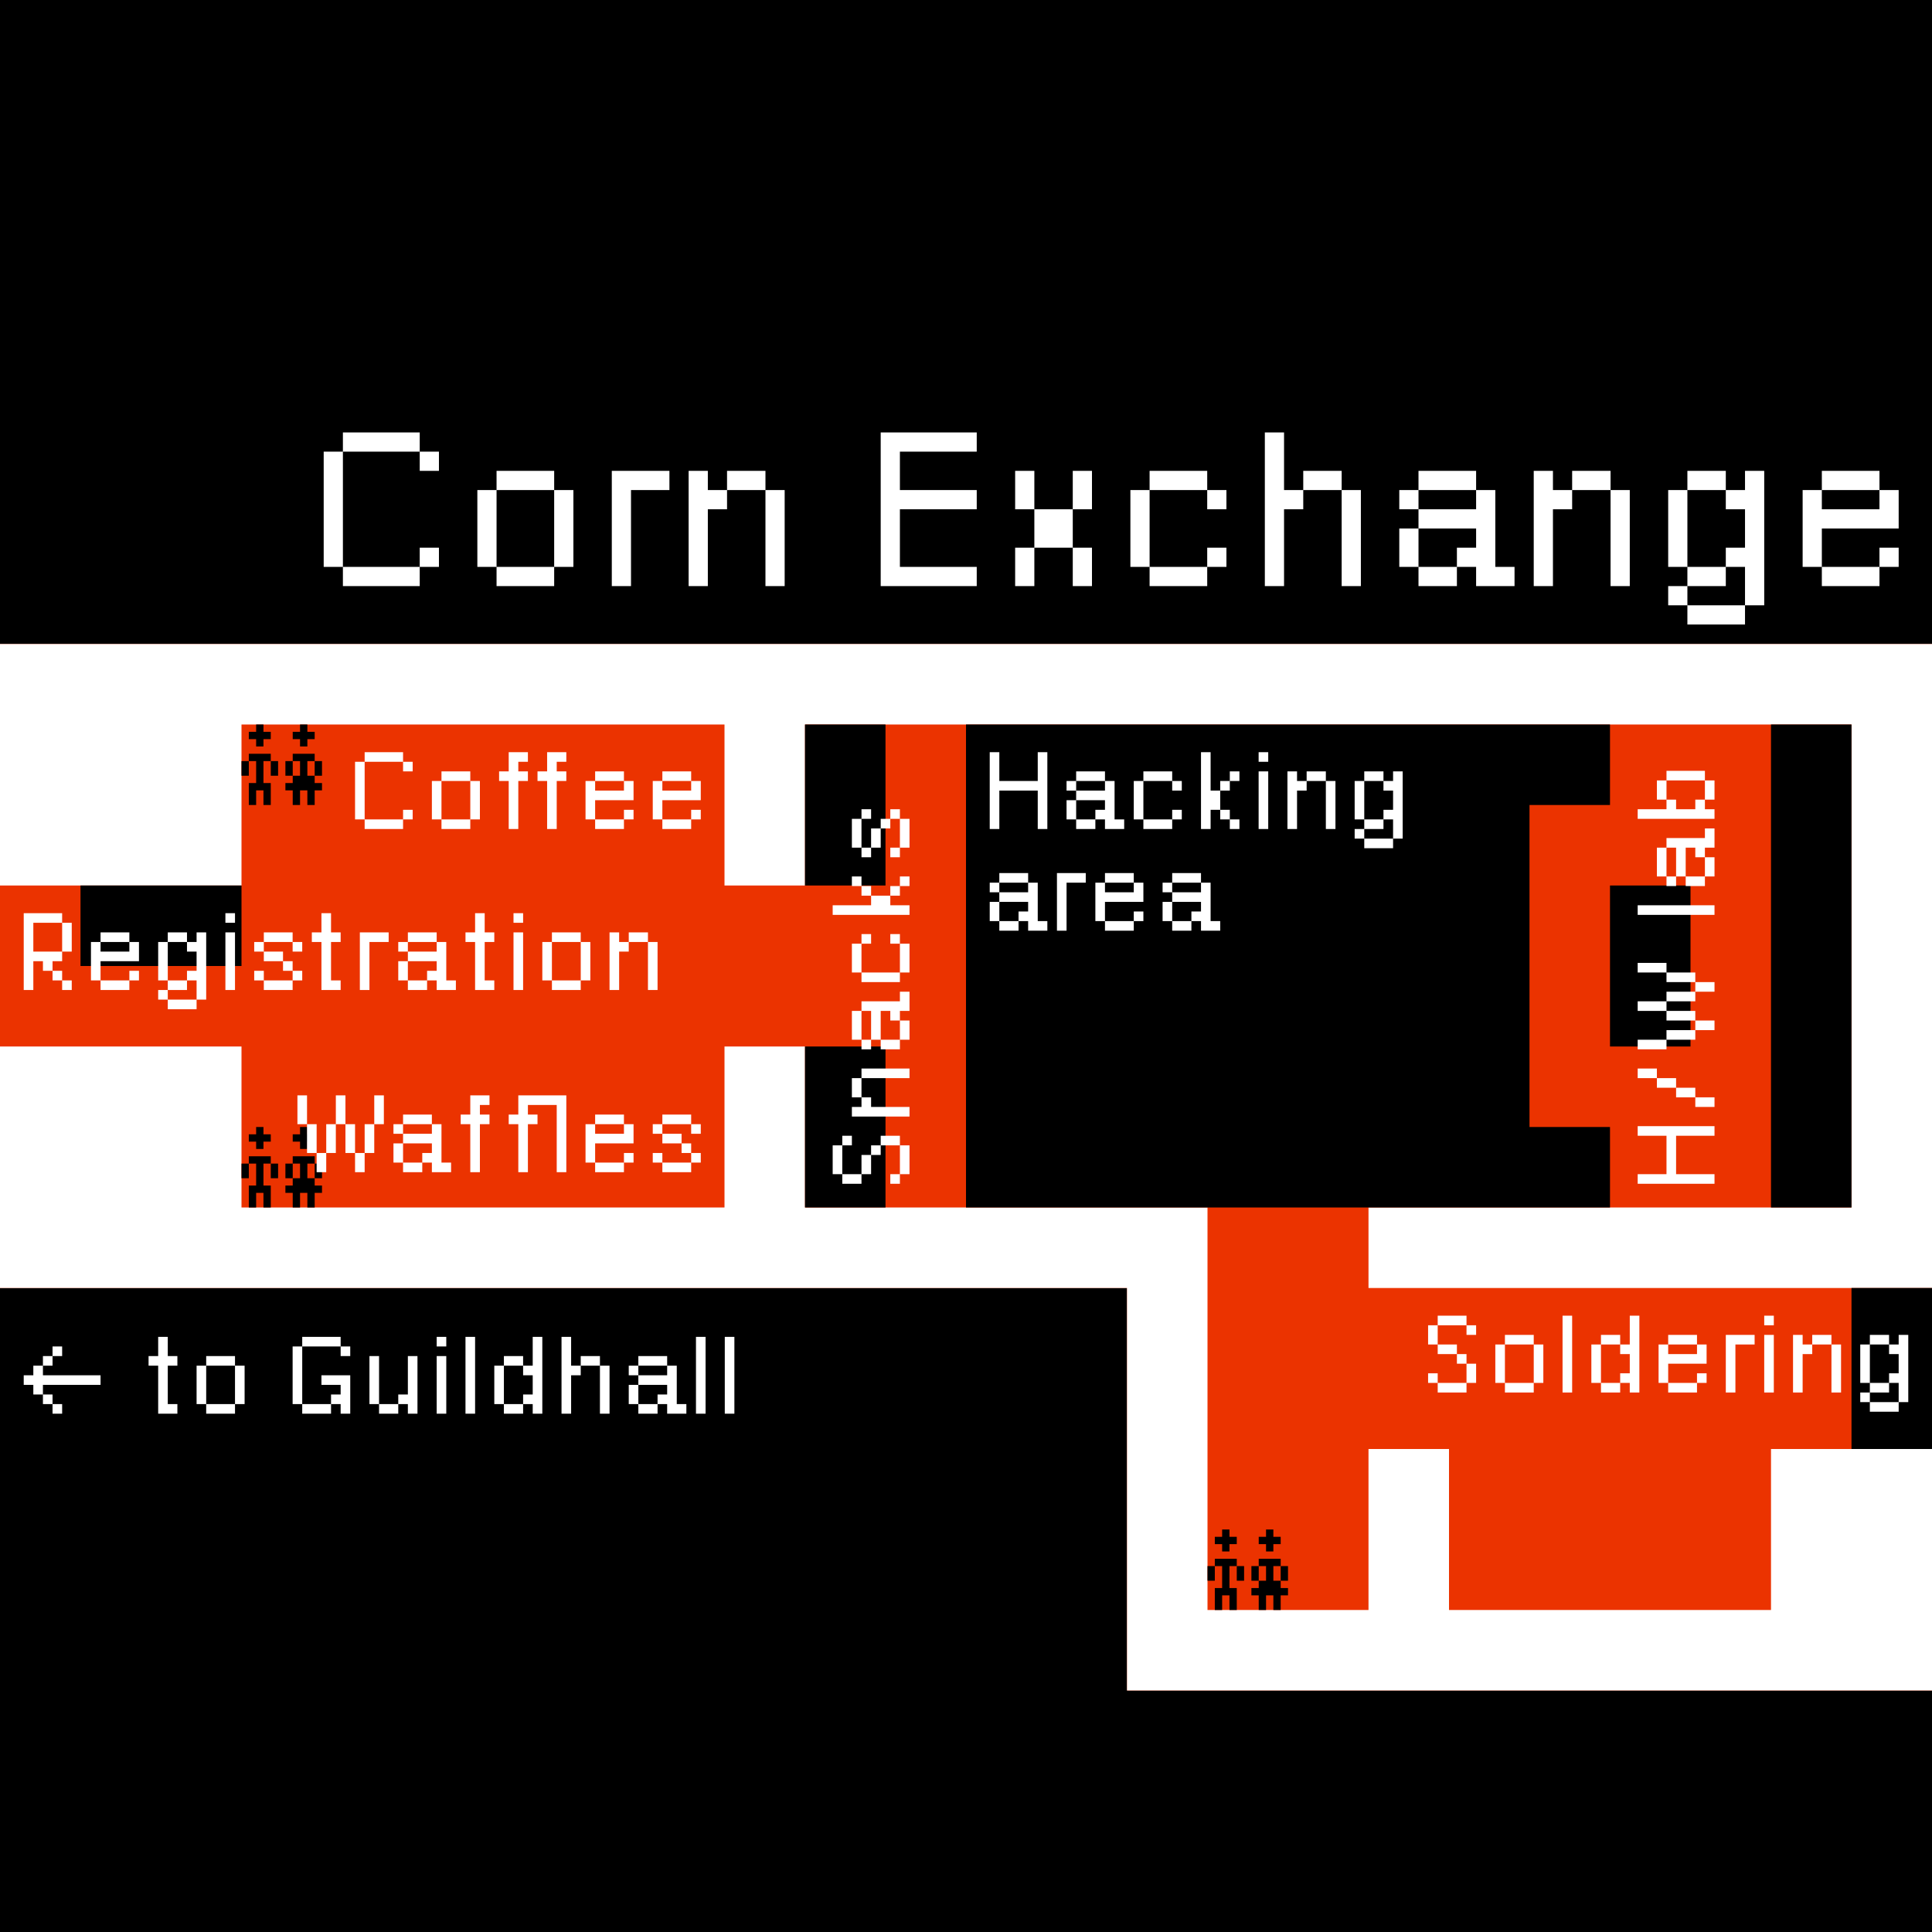
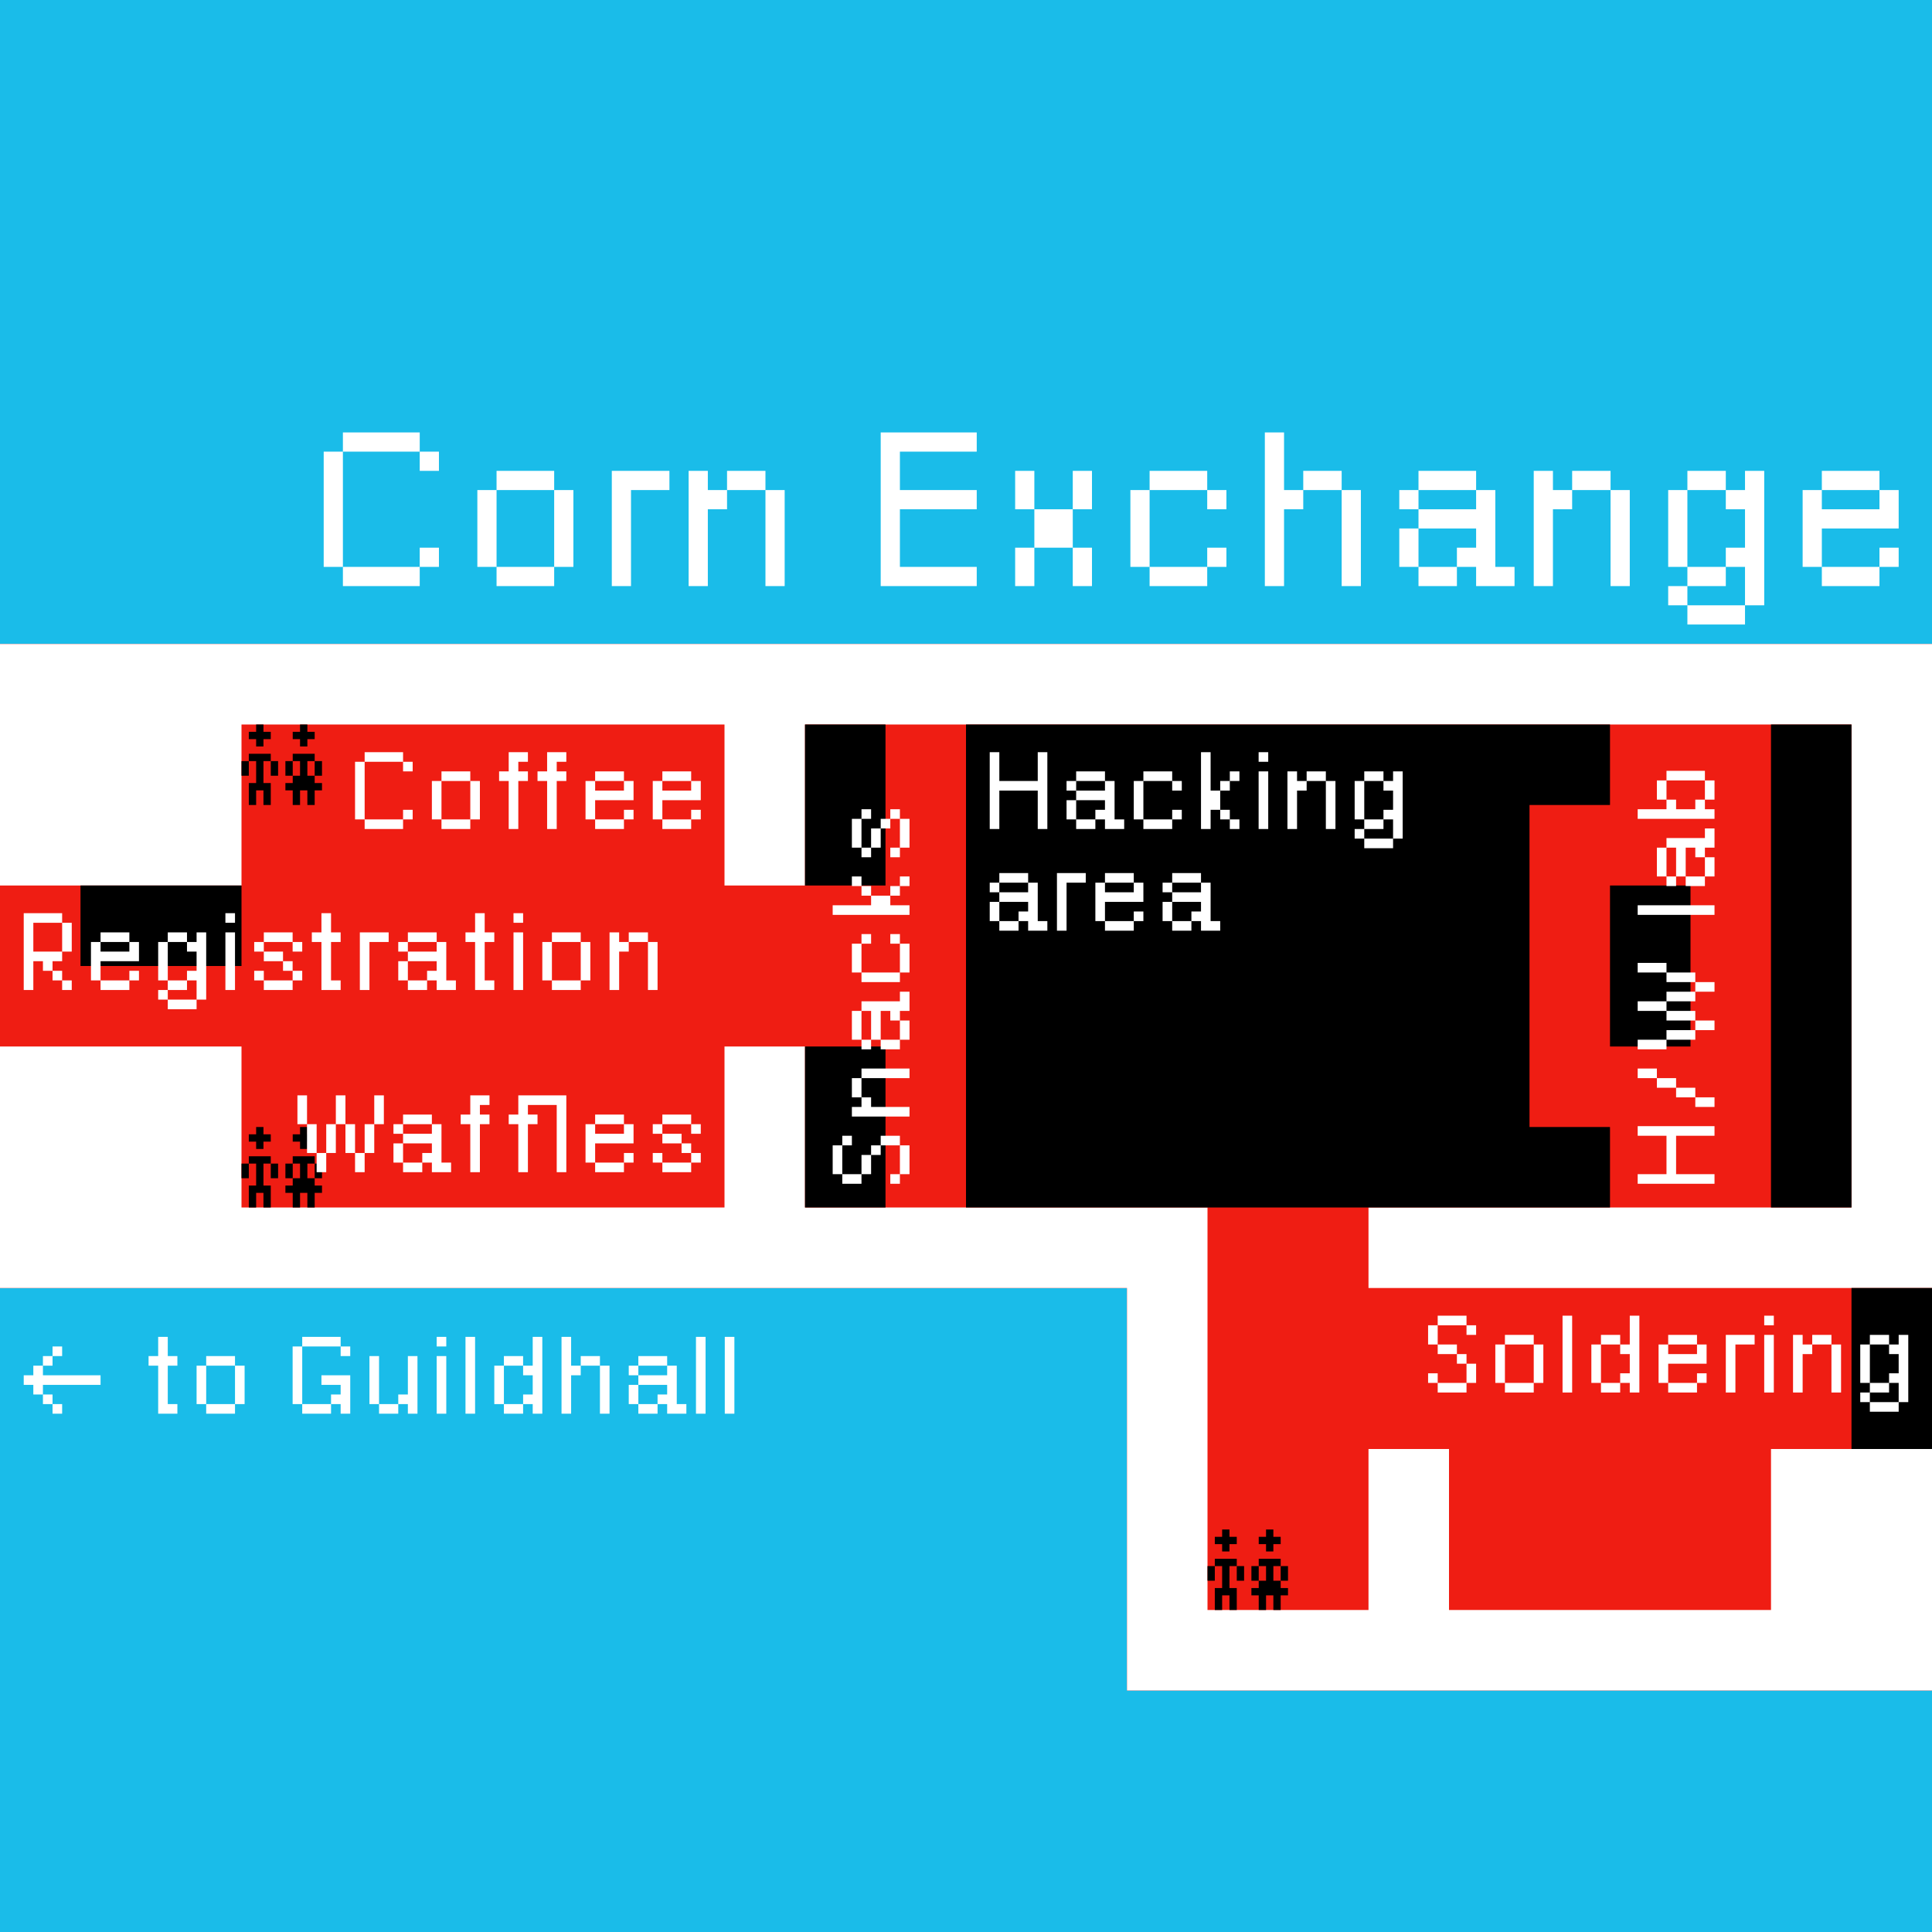
<svg xmlns="http://www.w3.org/2000/svg" version="1.1" viewBox="0 0 684 684" preserveAspectRatio="xMinYMin">
  <defs />
  <g stroke="none" stroke-opacity="1" stroke-dasharray="none" fill="none" fill-opacity="1">
    <rect fill="white" width="684" height="684" />
    <g>
-       <rect x="0" y="0" width="684" height="684" fill="black" />
-       <path d="M 399 456 L 399 598.5 L 684 598.5 L 684 228 L 0 228 L 0 456 Z" fill="#eb3300" />
+       <rect x="0" y="0" width="684" height="684" fill="#1abce9" />
+       <path d="M 399 456 L 399 598.5 L 684 598.5 L 684 228 L 0 228 L 0 456 Z" fill="#ef1d13" />
      <path d="M 0 228 L 0 313.5 L 85.5 313.5 L 85.5 256.5 L 256.5 256.5 L 256.5 228 Z M 256.5 456 L 256.5 427.5 L 85.5 427.5 L 85.5 370.5 L 0 370.5 L 0 456 Z M 684 228 L 256.5 228 L 256.5 313.5 L 285 313.5 L 285 256.5 L 655.5 256.5 L 655.5 427.5 L 484.5 427.5 L 484.5 456 L 684 456 L 684 513 L 627 513 L 627 570 L 513 570 L 513 513 L 484.5 513 L 484.5 570 L 427.5 570 L 427.5 427.5 L 285 427.5 L 285 370.5 L 256.5 370.5 L 256.5 456 L 399 456 L 399 598.5 L 684 598.5 Z" fill="white" />
      <rect x="28.5" y="313.5" width="57" height="28.5" fill="black" />
      <rect x="285" y="256.5" width="28.5" height="57" fill="black" />
      <rect x="285" y="370.5" width="28.5" height="57" fill="black" />
      <rect x="570" y="313.5" width="28.5" height="57" fill="black" />
      <path d="M 570 285 L 570 256.5 L 342 256.5 L 342 427.5 L 570 427.5 L 570 399 L 541.5 399 L 541.5 285 Z" fill="black" />
      <rect x="627" y="256.5" width="28.5" height="171" fill="black" />
      <rect x="655.5" y="456" width="28.5" height="57" fill="black" />
      <path d="M 90.682 256.5 L 90.682 259.091 L 88.091 259.091 L 88.091 261.682 L 90.682 261.682 L 90.682 264.273 L 93.273 264.273 L 93.273 261.682 L 95.864 261.682 L 95.864 259.091 L 93.273 259.091 L 93.273 256.5 Z M 106.227 256.5 L 106.227 259.091 L 103.636 259.091 L 103.636 261.682 L 106.227 261.682 L 106.227 264.273 L 108.818 264.273 L 108.818 261.682 L 111.409 261.682 L 111.409 259.091 L 108.818 259.091 L 108.818 256.5 Z M 95.864 266.864 L 88.091 266.864 L 88.091 269.455 L 85.5 269.455 L 85.5 274.636 L 88.091 274.636 L 88.091 269.455 L 90.682 269.455 L 90.682 277.227 L 88.091 277.227 L 88.091 285 L 90.682 285 L 90.682 279.818 L 93.273 279.818 L 93.273 285 L 95.864 285 L 95.864 277.227 L 93.273 277.227 L 93.273 269.455 L 95.864 269.455 L 95.864 274.636 L 98.455 274.636 L 98.455 269.455 L 95.864 269.455 Z M 111.409 266.864 L 111.409 269.455 L 111.409 269.455 L 111.409 274.636 L 114 274.636 L 114 269.455 L 111.409 269.455 Z M 111.409 266.864 L 103.636 266.864 L 103.636 269.455 L 101.045 269.455 L 101.045 274.636 L 103.636 274.636 L 103.636 269.455 L 106.227 269.455 L 106.227 274.636 L 103.636 274.636 L 103.636 277.227 L 101.045 277.227 L 101.045 279.818 L 103.636 279.818 L 103.636 285 L 106.227 285 L 106.227 279.818 L 108.818 279.818 L 108.818 285 L 111.409 285 L 111.409 279.818 L 114 279.818 L 114 277.227 L 111.409 277.227 L 111.409 274.636 L 108.818 274.636 L 108.818 269.455 L 111.409 269.455 Z" fill="black" />
      <path d="M 432.682 541.5 L 432.682 544.091 L 430.091 544.091 L 430.091 546.682 L 432.682 546.682 L 432.682 549.273 L 435.273 549.273 L 435.273 546.682 L 437.864 546.682 L 437.864 544.091 L 435.273 544.091 L 435.273 541.5 Z M 448.227 541.5 L 448.227 544.091 L 445.636 544.091 L 445.636 546.682 L 448.227 546.682 L 448.227 549.273 L 450.818 549.273 L 450.818 546.682 L 453.409 546.682 L 453.409 544.091 L 450.818 544.091 L 450.818 541.5 Z M 437.864 551.864 L 430.091 551.864 L 430.091 554.455 L 427.5 554.455 L 427.5 559.636 L 430.091 559.636 L 430.091 554.455 L 432.682 554.455 L 432.682 562.227 L 430.091 562.227 L 430.091 570 L 432.682 570 L 432.682 564.818 L 435.273 564.818 L 435.273 570 L 437.864 570 L 437.864 562.227 L 435.273 562.227 L 435.273 554.455 L 437.864 554.455 L 437.864 559.636 L 440.455 559.636 L 440.455 554.455 L 437.864 554.455 Z M 453.409 551.864 L 453.409 554.455 L 453.409 554.455 L 453.409 559.636 L 456 559.636 L 456 554.455 L 453.409 554.455 Z M 453.409 551.864 L 445.636 551.864 L 445.636 554.455 L 443.045 554.455 L 443.045 559.636 L 445.636 559.636 L 445.636 554.455 L 448.227 554.455 L 448.227 559.636 L 445.636 559.636 L 445.636 562.227 L 443.045 562.227 L 443.045 564.818 L 445.636 564.818 L 445.636 570 L 448.227 570 L 448.227 564.818 L 450.818 564.818 L 450.818 570 L 453.409 570 L 453.409 564.818 L 456 564.818 L 456 562.227 L 453.409 562.227 L 453.409 559.636 L 450.818 559.636 L 450.818 554.455 L 453.409 554.455 Z" fill="black" />
      <path d="M 90.682 399 L 90.682 401.591 L 88.091 401.591 L 88.091 404.182 L 90.682 404.182 L 90.682 406.773 L 93.273 406.773 L 93.273 404.182 L 95.864 404.182 L 95.864 401.591 L 93.273 401.591 L 93.273 399 Z M 106.227 399 L 106.227 401.591 L 103.636 401.591 L 103.636 404.182 L 106.227 404.182 L 106.227 406.773 L 108.818 406.773 L 108.818 404.182 L 111.409 404.182 L 111.409 401.591 L 108.818 401.591 L 108.818 399 Z M 95.864 409.364 L 88.091 409.364 L 88.091 411.955 L 85.5 411.955 L 85.5 417.136 L 88.091 417.136 L 88.091 411.955 L 90.682 411.955 L 90.682 419.727 L 88.091 419.727 L 88.091 427.5 L 90.682 427.5 L 90.682 422.318 L 93.273 422.318 L 93.273 427.5 L 95.864 427.5 L 95.864 419.727 L 93.273 419.727 L 93.273 411.955 L 95.864 411.955 L 95.864 417.136 L 98.455 417.136 L 98.455 411.955 L 95.864 411.955 Z M 111.409 409.364 L 111.409 411.955 L 111.409 411.955 L 111.409 417.136 L 114 417.136 L 114 411.955 L 111.409 411.955 Z M 111.409 409.364 L 103.636 409.364 L 103.636 411.955 L 101.045 411.955 L 101.045 417.136 L 103.636 417.136 L 103.636 411.955 L 106.227 411.955 L 106.227 417.136 L 103.636 417.136 L 103.636 419.727 L 101.045 419.727 L 101.045 422.318 L 103.636 422.318 L 103.636 427.5 L 106.227 427.5 L 106.227 422.318 L 108.818 422.318 L 108.818 427.5 L 111.409 427.5 L 111.409 422.318 L 114 422.318 L 114 419.727 L 111.409 419.727 L 111.409 417.136 L 108.818 417.136 L 108.818 411.955 L 111.409 411.955 Z" fill="black" />
      <path d="M 148.6 200.7 L 121.4 200.7 L 121.4 159.9 L 114.6 159.9 L 114.6 200.7 L 121.4 200.7 L 121.4 207.5 L 148.6 207.5 Z M 155.4 159.9 L 148.6 159.9 L 148.6 153.1 L 121.4 153.1 L 121.4 159.9 L 148.6 159.9 L 148.6 166.7 L 155.4 166.7 Z M 155.4 193.9 L 148.6 193.9 L 148.6 200.7 L 155.4 200.7 Z" fill="white" />
      <path d="M 169 200.7 L 175.8 200.7 L 175.8 207.5 L 196.2 207.5 L 196.2 200.7 L 175.8 200.7 L 175.8 173.5 L 169 173.5 Z M 175.8 173.5 L 196.2 173.5 L 196.2 200.7 L 203 200.7 L 203 173.5 L 196.2 173.5 L 196.2 166.7 L 175.8 166.7 Z" fill="white" />
      <path d="M 216.6 207.5 L 223.4 207.5 L 223.4 173.5 L 237 173.5 L 237 166.7 L 216.6 166.7 Z" fill="white" />
      <path d="M 250.6 180.3 L 257.4 180.3 L 257.4 173.5 L 250.6 173.5 L 250.6 166.7 L 243.8 166.7 L 243.8 207.5 L 250.6 207.5 Z M 271 207.5 L 277.8 207.5 L 277.8 173.5 L 271 173.5 L 271 166.7 L 257.4 166.7 L 257.4 173.5 L 271 173.5 Z" fill="white" />
      <path d="M 318.6 180.3 L 345.8 180.3 L 345.8 173.5 L 318.6 173.5 L 318.6 159.9 L 345.8 159.9 L 345.8 153.1 L 311.8 153.1 L 311.8 207.5 L 345.8 207.5 L 345.8 200.7 L 318.6 200.7 Z" fill="white" />
      <path d="M 366.2 193.9 L 379.8 193.9 L 379.8 207.5 L 386.6 207.5 L 386.6 193.9 L 379.8 193.9 L 379.8 180.3 L 366.2 180.3 L 366.2 166.7 L 359.4 166.7 L 359.4 180.3 L 366.2 180.3 Z M 359.4 207.5 L 366.2 207.5 L 366.2 193.9 L 359.4 193.9 Z M 386.6 166.7 L 379.8 166.7 L 379.8 180.3 L 386.6 180.3 Z" fill="white" />
      <path d="M 400.2 200.7 L 407 200.7 L 407 207.5 L 427.4 207.5 L 427.4 200.7 L 407 200.7 L 407 173.5 L 400.2 173.5 Z M 434.2 173.5 L 427.4 173.5 L 427.4 166.7 L 407 166.7 L 407 173.5 L 427.4 173.5 L 427.4 180.3 L 434.2 180.3 Z M 434.2 193.9 L 427.4 193.9 L 427.4 200.7 L 434.2 200.7 Z" fill="white" />
      <path d="M 454.6 180.3 L 461.4 180.3 L 461.4 173.5 L 454.6 173.5 L 454.6 153.1 L 447.8 153.1 L 447.8 207.5 L 454.6 207.5 Z M 475 207.5 L 481.8 207.5 L 481.8 173.5 L 475 173.5 L 475 166.7 L 461.4 166.7 L 461.4 173.5 L 475 173.5 Z" fill="white" />
      <path d="M 495.4 180.3 L 502.2 180.3 L 502.2 187.1 L 522.6 187.1 L 522.6 193.9 L 515.8 193.9 L 515.8 200.7 L 522.6 200.7 L 522.6 207.5 L 536.2 207.5 L 536.2 200.7 L 529.4 200.7 L 529.4 173.5 L 522.6 173.5 L 522.6 166.7 L 502.2 166.7 L 502.2 173.5 L 495.4 173.5 Z M 495.4 200.7 L 502.2 200.7 L 502.2 207.5 L 515.8 207.5 L 515.8 200.7 L 502.2 200.7 L 502.2 187.1 L 495.4 187.1 Z M 502.2 173.5 L 522.6 173.5 L 522.6 180.3 L 502.2 180.3 Z" fill="white" />
      <path d="M 549.8 180.3 L 556.6 180.3 L 556.6 173.5 L 549.8 173.5 L 549.8 166.7 L 543 166.7 L 543 207.5 L 549.8 207.5 Z M 570.2 207.5 L 577 207.5 L 577 173.5 L 570.2 173.5 L 570.2 166.7 L 556.6 166.7 L 556.6 173.5 L 570.2 173.5 Z" fill="white" />
      <path d="M 617.8 193.9 L 611 193.9 L 611 200.7 L 617.8 200.7 L 617.8 214.3 L 624.6 214.3 L 624.6 166.7 L 617.8 166.7 L 617.8 173.5 L 611 173.5 L 611 166.7 L 597.4 166.7 L 597.4 173.5 L 611 173.5 L 611 180.3 L 617.8 180.3 Z M 611 200.7 L 597.4 200.7 L 597.4 173.5 L 590.6 173.5 L 590.6 200.7 L 597.4 200.7 L 597.4 207.5 L 611 207.5 Z M 597.4 207.5 L 590.6 207.5 L 590.6 214.3 L 597.4 214.3 L 597.4 221.1 L 617.8 221.1 L 617.8 214.3 L 597.4 214.3 Z" fill="white" />
      <path d="M 672.2 173.5 L 665.4 173.5 L 665.4 166.7 L 645 166.7 L 645 173.5 L 665.4 173.5 L 665.4 180.3 L 645 180.3 L 645 173.5 L 638.2 173.5 L 638.2 200.7 L 645 200.7 L 645 207.5 L 665.4 207.5 L 665.4 200.7 L 645 200.7 L 645 187.1 L 672.2 187.1 Z M 672.2 193.9 L 665.4 193.9 L 665.4 200.7 L 672.2 200.7 Z" fill="white" />
      <path d="M 11.8 340.3 L 15.2 340.3 L 15.2 343.7 L 18.6 343.7 L 18.6 347.1 L 22 347.1 L 22 350.5 L 25.4 350.5 L 25.4 347.1 L 22 347.1 L 22 343.7 L 18.6 343.7 L 18.6 340.3 L 22 340.3 L 22 336.9 L 11.8 336.9 L 11.8 326.7 L 22 326.7 L 22 336.9 L 25.4 336.9 L 25.4 326.7 L 22 326.7 L 22 323.3 L 8.4 323.3 L 8.4 350.5 L 11.8 350.5 Z" fill="white" />
      <path d="M 49.2 333.5 L 45.8 333.5 L 45.8 330.1 L 35.6 330.1 L 35.6 333.5 L 45.8 333.5 L 45.8 336.9 L 35.6 336.9 L 35.6 333.5 L 32.2 333.5 L 32.2 347.1 L 35.6 347.1 L 35.6 350.5 L 45.8 350.5 L 45.8 347.1 L 35.6 347.1 L 35.6 340.3 L 49.2 340.3 Z M 49.2 343.7 L 45.8 343.7 L 45.8 347.1 L 49.2 347.1 Z" fill="white" />
      <path d="M 69.6 343.7 L 66.2 343.7 L 66.2 347.1 L 69.6 347.1 L 69.6 353.9 L 73 353.9 L 73 330.1 L 69.6 330.1 L 69.6 333.5 L 66.2 333.5 L 66.2 330.1 L 59.4 330.1 L 59.4 333.5 L 66.2 333.5 L 66.2 336.9 L 69.6 336.9 Z M 66.2 347.1 L 59.4 347.1 L 59.4 333.5 L 56 333.5 L 56 347.1 L 59.4 347.1 L 59.4 350.5 L 66.2 350.5 Z M 59.4 350.5 L 56 350.5 L 56 353.9 L 59.4 353.9 L 59.4 357.3 L 69.6 357.3 L 69.6 353.9 L 59.4 353.9 Z" fill="white" />
      <path d="M 79.8 350.5 L 83.2 350.5 L 83.2 330.1 L 79.8 330.1 Z M 79.8 326.7 L 83.2 326.7 L 83.2 323.3 L 79.8 323.3 Z" fill="white" />
      <path d="M 93.4 340.3 L 100.2 340.3 L 100.2 343.7 L 103.6 343.7 L 103.6 347.1 L 107 347.1 L 107 343.7 L 103.6 343.7 L 103.6 340.3 L 100.2 340.3 L 100.2 336.9 L 93.4 336.9 L 93.4 333.5 L 90 333.5 L 90 336.9 L 93.4 336.9 Z M 107 333.5 L 103.6 333.5 L 103.6 330.1 L 93.4 330.1 L 93.4 333.5 L 103.6 333.5 L 103.6 336.9 L 107 336.9 Z M 90 347.1 L 93.4 347.1 L 93.4 350.5 L 103.6 350.5 L 103.6 347.1 L 93.4 347.1 L 93.4 343.7 L 90 343.7 Z" fill="white" />
      <path d="M 120.6 330.1 L 117.2 330.1 L 117.2 323.3 L 113.8 323.3 L 113.8 330.1 L 110.4 330.1 L 110.4 333.5 L 113.8 333.5 L 113.8 350.5 L 120.6 350.5 L 120.6 347.1 L 117.2 347.1 L 117.2 333.5 L 120.6 333.5 Z" fill="white" />
      <path d="M 127.4 350.5 L 130.8 350.5 L 130.8 333.5 L 137.6 333.5 L 137.6 330.1 L 127.4 330.1 Z" fill="white" />
      <path d="M 141 336.9 L 144.4 336.9 L 144.4 340.3 L 154.6 340.3 L 154.6 343.7 L 151.2 343.7 L 151.2 347.1 L 154.6 347.1 L 154.6 350.5 L 161.4 350.5 L 161.4 347.1 L 158 347.1 L 158 333.5 L 154.6 333.5 L 154.6 330.1 L 144.4 330.1 L 144.4 333.5 L 141 333.5 Z M 141 347.1 L 144.4 347.1 L 144.4 350.5 L 151.2 350.5 L 151.2 347.1 L 144.4 347.1 L 144.4 340.3 L 141 340.3 Z M 144.4 333.5 L 154.6 333.5 L 154.6 336.9 L 144.4 336.9 Z" fill="white" />
      <path d="M 175 330.1 L 171.6 330.1 L 171.6 323.3 L 168.2 323.3 L 168.2 330.1 L 164.8 330.1 L 164.8 333.5 L 168.2 333.5 L 168.2 350.5 L 175 350.5 L 175 347.1 L 171.6 347.1 L 171.6 333.5 L 175 333.5 Z" fill="white" />
      <path d="M 181.8 350.5 L 185.2 350.5 L 185.2 330.1 L 181.8 330.1 Z M 181.8 326.7 L 185.2 326.7 L 185.2 323.3 L 181.8 323.3 Z" fill="white" />
      <path d="M 192 347.1 L 195.4 347.1 L 195.4 350.5 L 205.6 350.5 L 205.6 347.1 L 195.4 347.1 L 195.4 333.5 L 192 333.5 Z M 195.4 333.5 L 205.6 333.5 L 205.6 347.1 L 209 347.1 L 209 333.5 L 205.6 333.5 L 205.6 330.1 L 195.4 330.1 Z" fill="white" />
      <path d="M 219.2 336.9 L 222.6 336.9 L 222.6 333.5 L 219.2 333.5 L 219.2 330.1 L 215.8 330.1 L 215.8 350.5 L 219.2 350.5 Z M 229.4 350.5 L 232.8 350.5 L 232.8 333.5 L 229.4 333.5 L 229.4 330.1 L 222.6 330.1 L 222.6 333.5 L 229.4 333.5 Z" fill="white" />
      <path d="M 142.7 290.1 L 129.1 290.1 L 129.1 269.7 L 125.7 269.7 L 125.7 290.1 L 129.1 290.1 L 129.1 293.5 L 142.7 293.5 Z M 146.1 269.7 L 142.7 269.7 L 142.7 266.3 L 129.1 266.3 L 129.1 269.7 L 142.7 269.7 L 142.7 273.1 L 146.1 273.1 Z M 146.1 286.7 L 142.7 286.7 L 142.7 290.1 L 146.1 290.1 Z" fill="white" />
      <path d="M 152.9 290.1 L 156.3 290.1 L 156.3 293.5 L 166.5 293.5 L 166.5 290.1 L 156.3 290.1 L 156.3 276.5 L 152.9 276.5 Z M 156.3 276.5 L 166.5 276.5 L 166.5 290.1 L 169.9 290.1 L 169.9 276.5 L 166.5 276.5 L 166.5 273.1 L 156.3 273.1 Z" fill="white" />
      <path d="M 186.9 273.1 L 183.5 273.1 L 183.5 269.7 L 186.9 269.7 L 186.9 266.3 L 180.1 266.3 L 180.1 273.1 L 176.7 273.1 L 176.7 276.5 L 180.1 276.5 L 180.1 293.5 L 183.5 293.5 L 183.5 276.5 L 186.9 276.5 Z" fill="white" />
      <path d="M 200.5 273.1 L 197.1 273.1 L 197.1 269.7 L 200.5 269.7 L 200.5 266.3 L 193.7 266.3 L 193.7 273.1 L 190.3 273.1 L 190.3 276.5 L 193.7 276.5 L 193.7 293.5 L 197.1 293.5 L 197.1 276.5 L 200.5 276.5 Z" fill="white" />
      <path d="M 224.3 276.5 L 220.9 276.5 L 220.9 273.1 L 210.7 273.1 L 210.7 276.5 L 220.9 276.5 L 220.9 279.9 L 210.7 279.9 L 210.7 276.5 L 207.3 276.5 L 207.3 290.1 L 210.7 290.1 L 210.7 293.5 L 220.9 293.5 L 220.9 290.1 L 210.7 290.1 L 210.7 283.3 L 224.3 283.3 Z M 224.3 286.7 L 220.9 286.7 L 220.9 290.1 L 224.3 290.1 Z" fill="white" />
      <path d="M 248.1 276.5 L 244.7 276.5 L 244.7 273.1 L 234.5 273.1 L 234.5 276.5 L 244.7 276.5 L 244.7 279.9 L 234.5 279.9 L 234.5 276.5 L 231.1 276.5 L 231.1 290.1 L 234.5 290.1 L 234.5 293.5 L 244.7 293.5 L 244.7 290.1 L 234.5 290.1 L 234.5 283.3 L 248.1 283.3 Z M 248.1 286.7 L 244.7 286.7 L 244.7 290.1 L 248.1 290.1 Z" fill="white" />
      <path d="M 35.6 486.9 L 15.2 486.9 L 15.2 483.5 L 11.8 483.5 L 11.8 486.9 L 8.4 486.9 L 8.4 490.3 L 11.8 490.3 L 11.8 493.7 L 15.2 493.7 L 15.2 497.1 L 18.6 497.1 L 18.6 500.5 L 22 500.5 L 22 497.1 L 18.6 497.1 L 18.6 493.7 L 15.2 493.7 L 15.2 490.3 L 35.6 490.3 Z M 22 476.7 L 18.6 476.7 L 18.6 480.1 L 22 480.1 Z M 18.6 480.1 L 15.2 480.1 L 15.2 483.5 L 18.6 483.5 Z" fill="white" />
      <path d="M 62.8 480.1 L 59.4 480.1 L 59.4 473.3 L 56 473.3 L 56 480.1 L 52.6 480.1 L 52.6 483.5 L 56 483.5 L 56 500.5 L 62.8 500.5 L 62.8 497.1 L 59.4 497.1 L 59.4 483.5 L 62.8 483.5 Z" fill="white" />
      <path d="M 69.6 497.1 L 73 497.1 L 73 500.5 L 83.2 500.5 L 83.2 497.1 L 73 497.1 L 73 483.5 L 69.6 483.5 Z M 73 483.5 L 83.2 483.5 L 83.2 497.1 L 86.6 497.1 L 86.6 483.5 L 83.2 483.5 L 83.2 480.1 L 73 480.1 Z" fill="white" />
      <path d="M 117.2 497.1 L 107 497.1 L 107 476.7 L 103.6 476.7 L 103.6 497.1 L 107 497.1 L 107 500.5 L 117.2 500.5 Z M 117.2 497.1 L 120.6 497.1 L 120.6 500.5 L 124 500.5 L 124 486.9 L 113.8 486.9 L 113.8 490.3 L 120.6 490.3 L 120.6 493.7 L 117.2 493.7 Z M 124 476.7 L 120.6 476.7 L 120.6 473.3 L 107 473.3 L 107 476.7 L 120.6 476.7 L 120.6 480.1 L 124 480.1 Z" fill="white" />
      <path d="M 144.4 493.7 L 141 493.7 L 141 497.1 L 144.4 497.1 L 144.4 500.5 L 147.8 500.5 L 147.8 480.1 L 144.4 480.1 Z M 141 497.1 L 134.2 497.1 L 134.2 480.1 L 130.8 480.1 L 130.8 497.1 L 134.2 497.1 L 134.2 500.5 L 141 500.5 Z" fill="white" />
      <path d="M 154.6 500.5 L 158 500.5 L 158 480.1 L 154.6 480.1 Z M 154.6 476.7 L 158 476.7 L 158 473.3 L 154.6 473.3 Z" fill="white" />
      <rect x="164.8" y="473.3" width="3.4" height="27.2" fill="white" />
      <path d="M 192 473.3 L 188.6 473.3 L 188.6 483.5 L 185.2 483.5 L 185.2 480.1 L 178.4 480.1 L 178.4 483.5 L 185.2 483.5 L 185.2 486.9 L 188.6 486.9 L 188.6 493.7 L 185.2 493.7 L 185.2 497.1 L 188.6 497.1 L 188.6 500.5 L 192 500.5 Z M 185.2 497.1 L 178.4 497.1 L 178.4 483.5 L 175 483.5 L 175 497.1 L 178.4 497.1 L 178.4 500.5 L 185.2 500.5 Z" fill="white" />
      <path d="M 202.2 486.9 L 205.6 486.9 L 205.6 483.5 L 202.2 483.5 L 202.2 473.3 L 198.8 473.3 L 198.8 500.5 L 202.2 500.5 Z M 212.4 500.5 L 215.8 500.5 L 215.8 483.5 L 212.4 483.5 L 212.4 480.1 L 205.6 480.1 L 205.6 483.5 L 212.4 483.5 Z" fill="white" />
      <path d="M 222.6 486.9 L 226 486.9 L 226 490.3 L 236.2 490.3 L 236.2 493.7 L 232.8 493.7 L 232.8 497.1 L 236.2 497.1 L 236.2 500.5 L 243 500.5 L 243 497.1 L 239.6 497.1 L 239.6 483.5 L 236.2 483.5 L 236.2 480.1 L 226 480.1 L 226 483.5 L 222.6 483.5 Z M 222.6 497.1 L 226 497.1 L 226 500.5 L 232.8 500.5 L 232.8 497.1 L 226 497.1 L 226 490.3 L 222.6 490.3 Z M 226 483.5 L 236.2 483.5 L 236.2 486.9 L 226 486.9 Z" fill="white" />
      <rect x="246.4" y="473.3" width="3.4" height="27.2" fill="white" />
      <rect x="256.6" y="473.3" width="3.4" height="27.2" fill="white" />
      <path d="M 108.7 408.2 L 112.1 408.2 L 112.1 415 L 115.5 415 L 115.5 408.2 L 112.1 408.2 L 112.1 398 L 108.7 398 L 108.7 387.8 L 105.3 387.8 L 105.3 398 L 108.7 398 Z M 122.3 408.2 L 125.7 408.2 L 125.7 415 L 129.1 415 L 129.1 408.2 L 125.7 408.2 L 125.7 398 L 122.3 398 L 122.3 387.8 L 118.9 387.8 L 118.9 398 L 122.3 398 Z M 135.9 387.8 L 132.5 387.8 L 132.5 398 L 135.9 398 Z M 118.9 398 L 115.5 398 L 115.5 408.2 L 118.9 408.2 Z M 132.5 398 L 129.1 398 L 129.1 408.2 L 132.5 408.2 Z" fill="white" />
      <path d="M 139.3 401.4 L 142.7 401.4 L 142.7 404.8 L 152.9 404.8 L 152.9 408.2 L 149.5 408.2 L 149.5 411.6 L 152.9 411.6 L 152.9 415 L 159.7 415 L 159.7 411.6 L 156.3 411.6 L 156.3 398 L 152.9 398 L 152.9 394.6 L 142.7 394.6 L 142.7 398 L 139.3 398 Z M 139.3 411.6 L 142.7 411.6 L 142.7 415 L 149.5 415 L 149.5 411.6 L 142.7 411.6 L 142.7 404.8 L 139.3 404.8 Z M 142.7 398 L 152.9 398 L 152.9 401.4 L 142.7 401.4 Z" fill="white" />
      <path d="M 173.3 394.6 L 169.9 394.6 L 169.9 391.2 L 173.3 391.2 L 173.3 387.8 L 166.5 387.8 L 166.5 394.6 L 163.1 394.6 L 163.1 398 L 166.5 398 L 166.5 415 L 169.9 415 L 169.9 398 L 173.3 398 Z" fill="white" />
      <path d="M 197.1 415 L 200.5 415 L 200.5 387.8 L 183.5 387.8 L 183.5 394.6 L 180.1 394.6 L 180.1 398 L 183.5 398 L 183.5 415 L 186.9 415 L 186.9 398 L 190.3 398 L 190.3 394.6 L 186.9 394.6 L 186.9 391.2 L 197.1 391.2 Z" fill="white" />
      <path d="M 224.3 398 L 220.9 398 L 220.9 394.6 L 210.7 394.6 L 210.7 398 L 220.9 398 L 220.9 401.4 L 210.7 401.4 L 210.7 398 L 207.3 398 L 207.3 411.6 L 210.7 411.6 L 210.7 415 L 220.9 415 L 220.9 411.6 L 210.7 411.6 L 210.7 404.8 L 224.3 404.8 Z M 224.3 408.2 L 220.9 408.2 L 220.9 411.6 L 224.3 411.6 Z" fill="white" />
      <path d="M 234.5 404.8 L 241.3 404.8 L 241.3 408.2 L 244.7 408.2 L 244.7 411.6 L 248.1 411.6 L 248.1 408.2 L 244.7 408.2 L 244.7 404.8 L 241.3 404.8 L 241.3 401.4 L 234.5 401.4 L 234.5 398 L 231.1 398 L 231.1 401.4 L 234.5 401.4 Z M 248.1 398 L 244.7 398 L 244.7 394.6 L 234.5 394.6 L 234.5 398 L 244.7 398 L 244.7 401.4 L 248.1 401.4 Z M 231.1 411.6 L 234.5 411.6 L 234.5 415 L 244.7 415 L 244.7 411.6 L 234.5 411.6 L 234.5 408.2 L 231.1 408.2 Z" fill="white" />
      <path d="M 308.4 405.5 L 308.4 408.9 L 305 408.9 L 305 415.7 L 298.2 415.7 L 298.2 419.1 L 305 419.1 L 305 415.7 L 308.4 415.7 L 308.4 408.9 L 311.8 408.9 L 311.8 405.5 L 318.6 405.5 L 318.6 402.1 L 311.8 402.1 L 311.8 405.5 Z M 298.2 402.1 L 298.2 405.5 L 294.8 405.5 L 294.8 415.7 L 298.2 415.7 L 298.2 405.5 L 301.6 405.5 L 301.6 402.1 Z M 315.2 415.7 L 315.2 419.1 L 318.6 419.1 L 318.6 415.7 L 322 415.7 L 322 405.5 L 318.6 405.5 L 318.6 415.7 Z" fill="white" />
      <path d="M 308.4 391.9 L 308.4 388.5 L 305 388.5 L 305 391.9 L 301.6 391.9 L 301.6 395.3 L 322 395.3 L 322 391.9 Z M 322 381.7 L 322 378.3 L 305 378.3 L 305 381.7 L 301.6 381.7 L 301.6 388.5 L 305 388.5 L 305 381.7 Z" fill="white" />
      <path d="M 308.4 371.5 L 308.4 368.1 L 311.8 368.1 L 311.8 357.9 L 315.2 357.9 L 315.2 361.3 L 318.6 361.3 L 318.6 357.9 L 322 357.9 L 322 351.1 L 318.6 351.1 L 318.6 354.5 L 305 354.5 L 305 357.9 L 301.6 357.9 L 301.6 368.1 L 305 368.1 L 305 371.5 Z M 318.6 371.5 L 318.6 368.1 L 322 368.1 L 322 361.3 L 318.6 361.3 L 318.6 368.1 L 311.8 368.1 L 311.8 371.5 Z M 305 368.1 L 305 357.9 L 308.4 357.9 L 308.4 368.1 Z" fill="white" />
      <path d="M 318.6 347.7 L 318.6 344.3 L 322 344.3 L 322 334.1 L 318.6 334.1 L 318.6 344.3 L 305 344.3 L 305 347.7 Z M 305 330.7 L 305 334.1 L 301.6 334.1 L 301.6 344.3 L 305 344.3 L 305 334.1 L 308.4 334.1 L 308.4 330.7 Z M 315.2 330.7 L 315.2 334.1 L 318.6 334.1 L 318.6 330.7 Z" fill="white" />
      <path d="M 315.2 320.5 L 315.2 317.1 L 318.6 317.1 L 318.6 313.7 L 322 313.7 L 322 310.3 L 318.6 310.3 L 318.6 313.7 L 315.2 313.7 L 315.2 317.1 L 308.4 317.1 L 308.4 320.5 L 294.8 320.5 L 294.8 323.9 L 322 323.9 L 322 320.5 Z M 308.4 317.1 L 308.4 313.7 L 305 313.7 L 305 317.1 Z M 305 313.7 L 305 310.3 L 301.6 310.3 L 301.6 313.7 Z" fill="white" />
      <path d="M 311.8 300.1 L 311.8 293.3 L 315.2 293.3 L 315.2 289.9 L 318.6 289.9 L 318.6 286.5 L 315.2 286.5 L 315.2 289.9 L 311.8 289.9 L 311.8 293.3 L 308.4 293.3 L 308.4 300.1 L 305 300.1 L 305 303.5 L 308.4 303.5 L 308.4 300.1 Z M 305 286.5 L 305 289.9 L 301.6 289.9 L 301.6 300.1 L 305 300.1 L 305 289.9 L 308.4 289.9 L 308.4 286.5 Z M 318.6 303.5 L 318.6 300.1 L 322 300.1 L 322 289.9 L 318.6 289.9 L 318.6 300.1 L 315.2 300.1 L 315.2 303.5 Z" fill="white" />
      <path d="M 607 402.1 L 607 398.7 L 579.8 398.7 L 579.8 402.1 L 590 402.1 L 590 415.7 L 579.8 415.7 L 579.8 419.1 L 607 419.1 L 607 415.7 L 593.4 415.7 L 593.4 402.1 Z" fill="white" />
      <path d="M 607 391.9 L 607 388.5 L 600.2 388.5 L 600.2 391.9 Z M 579.8 378.3 L 579.8 381.7 L 586.6 381.7 L 586.6 378.3 Z M 586.6 381.7 L 586.6 385.1 L 593.4 385.1 L 593.4 381.7 Z M 593.4 385.1 L 593.4 388.5 L 600.2 388.5 L 600.2 385.1 Z" fill="white" />
      <path d="M 600.2 368.1 L 600.2 364.7 L 607 364.7 L 607 361.3 L 600.2 361.3 L 600.2 364.7 L 590 364.7 L 590 368.1 L 579.8 368.1 L 579.8 371.5 L 590 371.5 L 590 368.1 Z M 600.2 354.5 L 600.2 351.1 L 607 351.1 L 607 347.7 L 600.2 347.7 L 600.2 351.1 L 590 351.1 L 590 354.5 L 579.8 354.5 L 579.8 357.9 L 590 357.9 L 590 354.5 Z M 579.8 340.9 L 579.8 344.3 L 590 344.3 L 590 340.9 Z M 590 357.9 L 590 361.3 L 600.2 361.3 L 600.2 357.9 Z M 590 344.3 L 590 347.7 L 600.2 347.7 L 600.2 344.3 Z" fill="white" />
      <rect x="579.8" y="320.5" width="27.2" height="3.4" fill="white" />
      <path d="M 593.4 313.7 L 593.4 310.3 L 596.8 310.3 L 596.8 300.1 L 600.2 300.1 L 600.2 303.5 L 603.6 303.5 L 603.6 300.1 L 607 300.1 L 607 293.3 L 603.6 293.3 L 603.6 296.7 L 590 296.7 L 590 300.1 L 586.6 300.1 L 586.6 310.3 L 590 310.3 L 590 313.7 Z M 603.6 313.7 L 603.6 310.3 L 607 310.3 L 607 303.5 L 603.6 303.5 L 603.6 310.3 L 596.8 310.3 L 596.8 313.7 Z M 590 310.3 L 590 300.1 L 593.4 300.1 L 593.4 310.3 Z" fill="white" />
      <path d="M 593.4 286.5 L 593.4 283.1 L 590 283.1 L 590 286.5 L 579.8 286.5 L 579.8 289.9 L 607 289.9 L 607 286.5 L 603.6 286.5 L 603.6 283.1 L 607 283.1 L 607 276.3 L 603.6 276.3 L 603.6 283.1 L 600.2 283.1 L 600.2 286.5 Z M 590 283.1 L 590 276.3 L 603.6 276.3 L 603.6 272.9 L 590 272.9 L 590 276.3 L 586.6 276.3 L 586.6 283.1 Z" fill="white" />
      <path d="M 367.4 293.5 L 370.8 293.5 L 370.8 266.3 L 367.4 266.3 L 367.4 276.5 L 353.8 276.5 L 353.8 266.3 L 350.4 266.3 L 350.4 293.5 L 353.8 293.5 L 353.8 279.9 L 367.4 279.9 Z" fill="white" />
      <path d="M 377.6 279.9 L 381 279.9 L 381 283.3 L 391.2 283.3 L 391.2 286.7 L 387.8 286.7 L 387.8 290.1 L 391.2 290.1 L 391.2 293.5 L 398 293.5 L 398 290.1 L 394.6 290.1 L 394.6 276.5 L 391.2 276.5 L 391.2 273.1 L 381 273.1 L 381 276.5 L 377.6 276.5 Z M 377.6 290.1 L 381 290.1 L 381 293.5 L 387.8 293.5 L 387.8 290.1 L 381 290.1 L 381 283.3 L 377.6 283.3 Z M 381 276.5 L 391.2 276.5 L 391.2 279.9 L 381 279.9 Z" fill="white" />
      <path d="M 401.4 290.1 L 404.8 290.1 L 404.8 293.5 L 415 293.5 L 415 290.1 L 404.8 290.1 L 404.8 276.5 L 401.4 276.5 Z M 418.4 276.5 L 415 276.5 L 415 273.1 L 404.8 273.1 L 404.8 276.5 L 415 276.5 L 415 279.9 L 418.4 279.9 Z M 418.4 286.7 L 415 286.7 L 415 290.1 L 418.4 290.1 Z" fill="white" />
      <path d="M 428.6 286.7 L 432 286.7 L 432 290.1 L 435.4 290.1 L 435.4 293.5 L 438.8 293.5 L 438.8 290.1 L 435.4 290.1 L 435.4 286.7 L 432 286.7 L 432 279.9 L 428.6 279.9 L 428.6 266.3 L 425.2 266.3 L 425.2 293.5 L 428.6 293.5 Z M 432 279.9 L 435.4 279.9 L 435.4 276.5 L 432 276.5 Z M 435.4 276.5 L 438.8 276.5 L 438.8 273.1 L 435.4 273.1 Z" fill="white" />
      <path d="M 445.6 293.5 L 449 293.5 L 449 273.1 L 445.6 273.1 Z M 445.6 269.7 L 449 269.7 L 449 266.3 L 445.6 266.3 Z" fill="white" />
      <path d="M 459.2 279.9 L 462.6 279.9 L 462.6 276.5 L 459.2 276.5 L 459.2 273.1 L 455.8 273.1 L 455.8 293.5 L 459.2 293.5 Z M 469.4 293.5 L 472.8 293.5 L 472.8 276.5 L 469.4 276.5 L 469.4 273.1 L 462.6 273.1 L 462.6 276.5 L 469.4 276.5 Z" fill="white" />
      <path d="M 493.2 286.7 L 489.8 286.7 L 489.8 290.1 L 493.2 290.1 L 493.2 296.9 L 496.6 296.9 L 496.6 273.1 L 493.2 273.1 L 493.2 276.5 L 489.8 276.5 L 489.8 273.1 L 483 273.1 L 483 276.5 L 489.8 276.5 L 489.8 279.9 L 493.2 279.9 Z M 489.8 290.1 L 483 290.1 L 483 276.5 L 479.6 276.5 L 479.6 290.1 L 483 290.1 L 483 293.5 L 489.8 293.5 Z M 483 293.5 L 479.6 293.5 L 479.6 296.9 L 483 296.9 L 483 300.3 L 493.2 300.3 L 493.2 296.9 L 483 296.9 Z" fill="white" />
      <path d="M 350.4 315.9 L 353.8 315.9 L 353.8 319.3 L 364 319.3 L 364 322.7 L 360.6 322.7 L 360.6 326.1 L 364 326.1 L 364 329.5 L 370.8 329.5 L 370.8 326.1 L 367.4 326.1 L 367.4 312.5 L 364 312.5 L 364 309.1 L 353.8 309.1 L 353.8 312.5 L 350.4 312.5 Z M 350.4 326.1 L 353.8 326.1 L 353.8 329.5 L 360.6 329.5 L 360.6 326.1 L 353.8 326.1 L 353.8 319.3 L 350.4 319.3 Z M 353.8 312.5 L 364 312.5 L 364 315.9 L 353.8 315.9 Z" fill="white" />
      <path d="M 374.2 329.5 L 377.6 329.5 L 377.6 312.5 L 384.4 312.5 L 384.4 309.1 L 374.2 309.1 Z" fill="white" />
      <path d="M 404.8 312.5 L 401.4 312.5 L 401.4 309.1 L 391.2 309.1 L 391.2 312.5 L 401.4 312.5 L 401.4 315.9 L 391.2 315.9 L 391.2 312.5 L 387.8 312.5 L 387.8 326.1 L 391.2 326.1 L 391.2 329.5 L 401.4 329.5 L 401.4 326.1 L 391.2 326.1 L 391.2 319.3 L 404.8 319.3 Z M 404.8 322.7 L 401.4 322.7 L 401.4 326.1 L 404.8 326.1 Z" fill="white" />
      <path d="M 411.6 315.9 L 415 315.9 L 415 319.3 L 425.2 319.3 L 425.2 322.7 L 421.8 322.7 L 421.8 326.1 L 425.2 326.1 L 425.2 329.5 L 432 329.5 L 432 326.1 L 428.6 326.1 L 428.6 312.5 L 425.2 312.5 L 425.2 309.1 L 415 309.1 L 415 312.5 L 411.6 312.5 Z M 411.6 326.1 L 415 326.1 L 415 329.5 L 421.8 329.5 L 421.8 326.1 L 415 326.1 L 415 319.3 L 411.6 319.3 Z M 415 312.5 L 425.2 312.5 L 425.2 315.9 L 415 315.9 Z" fill="white" />
      <path d="M 519.2 479.4 L 515.8 479.4 L 515.8 476 L 509 476 L 509 469.2 L 505.6 469.2 L 505.6 476 L 509 476 L 509 479.4 L 515.8 479.4 L 515.8 482.8 L 519.2 482.8 L 519.2 489.6 L 522.6 489.6 L 522.6 482.8 L 519.2 482.8 Z M 522.6 469.2 L 519.2 469.2 L 519.2 465.8 L 509 465.8 L 509 469.2 L 519.2 469.2 L 519.2 472.6 L 522.6 472.6 Z M 509 486.2 L 505.6 486.2 L 505.6 489.6 L 509 489.6 L 509 493 L 519.2 493 L 519.2 489.6 L 509 489.6 Z" fill="white" />
      <path d="M 529.4 489.6 L 532.8 489.6 L 532.8 493 L 543 493 L 543 489.6 L 532.8 489.6 L 532.8 476 L 529.4 476 Z M 532.8 476 L 543 476 L 543 489.6 L 546.4 489.6 L 546.4 476 L 543 476 L 543 472.6 L 532.8 472.6 Z" fill="white" />
      <rect x="553.2" y="465.8" width="3.4" height="27.2" fill="white" />
      <path d="M 580.4 465.8 L 577 465.8 L 577 476 L 573.6 476 L 573.6 472.6 L 566.8 472.6 L 566.8 476 L 573.6 476 L 573.6 479.4 L 577 479.4 L 577 486.2 L 573.6 486.2 L 573.6 489.6 L 577 489.6 L 577 493 L 580.4 493 Z M 573.6 489.6 L 566.8 489.6 L 566.8 476 L 563.4 476 L 563.4 489.6 L 566.8 489.6 L 566.8 493 L 573.6 493 Z" fill="white" />
      <path d="M 604.2 476 L 600.8 476 L 600.8 472.6 L 590.6 472.6 L 590.6 476 L 600.8 476 L 600.8 479.4 L 590.6 479.4 L 590.6 476 L 587.2 476 L 587.2 489.6 L 590.6 489.6 L 590.6 493 L 600.8 493 L 600.8 489.6 L 590.6 489.6 L 590.6 482.8 L 604.2 482.8 Z M 604.2 486.2 L 600.8 486.2 L 600.8 489.6 L 604.2 489.6 Z" fill="white" />
      <path d="M 611 493 L 614.4 493 L 614.4 476 L 621.2 476 L 621.2 472.6 L 611 472.6 Z" fill="white" />
      <path d="M 624.6 493 L 628 493 L 628 472.6 L 624.6 472.6 Z M 624.6 469.2 L 628 469.2 L 628 465.8 L 624.6 465.8 Z" fill="white" />
      <path d="M 638.2 479.4 L 641.6 479.4 L 641.6 476 L 638.2 476 L 638.2 472.6 L 634.8 472.6 L 634.8 493 L 638.2 493 Z M 648.4 493 L 651.8 493 L 651.8 476 L 648.4 476 L 648.4 472.6 L 641.6 472.6 L 641.6 476 L 648.4 476 Z" fill="white" />
      <path d="M 672.2 486.2 L 668.8 486.2 L 668.8 489.6 L 672.2 489.6 L 672.2 496.4 L 675.6 496.4 L 675.6 472.6 L 672.2 472.6 L 672.2 476 L 668.8 476 L 668.8 472.6 L 662 472.6 L 662 476 L 668.8 476 L 668.8 479.4 L 672.2 479.4 Z M 668.8 489.6 L 662 489.6 L 662 476 L 658.6 476 L 658.6 489.6 L 662 489.6 L 662 493 L 668.8 493 Z M 662 493 L 658.6 493 L 658.6 496.4 L 662 496.4 L 662 499.8 L 672.2 499.8 L 672.2 496.4 L 662 496.4 Z" fill="white" />
    </g>
  </g>
</svg>
